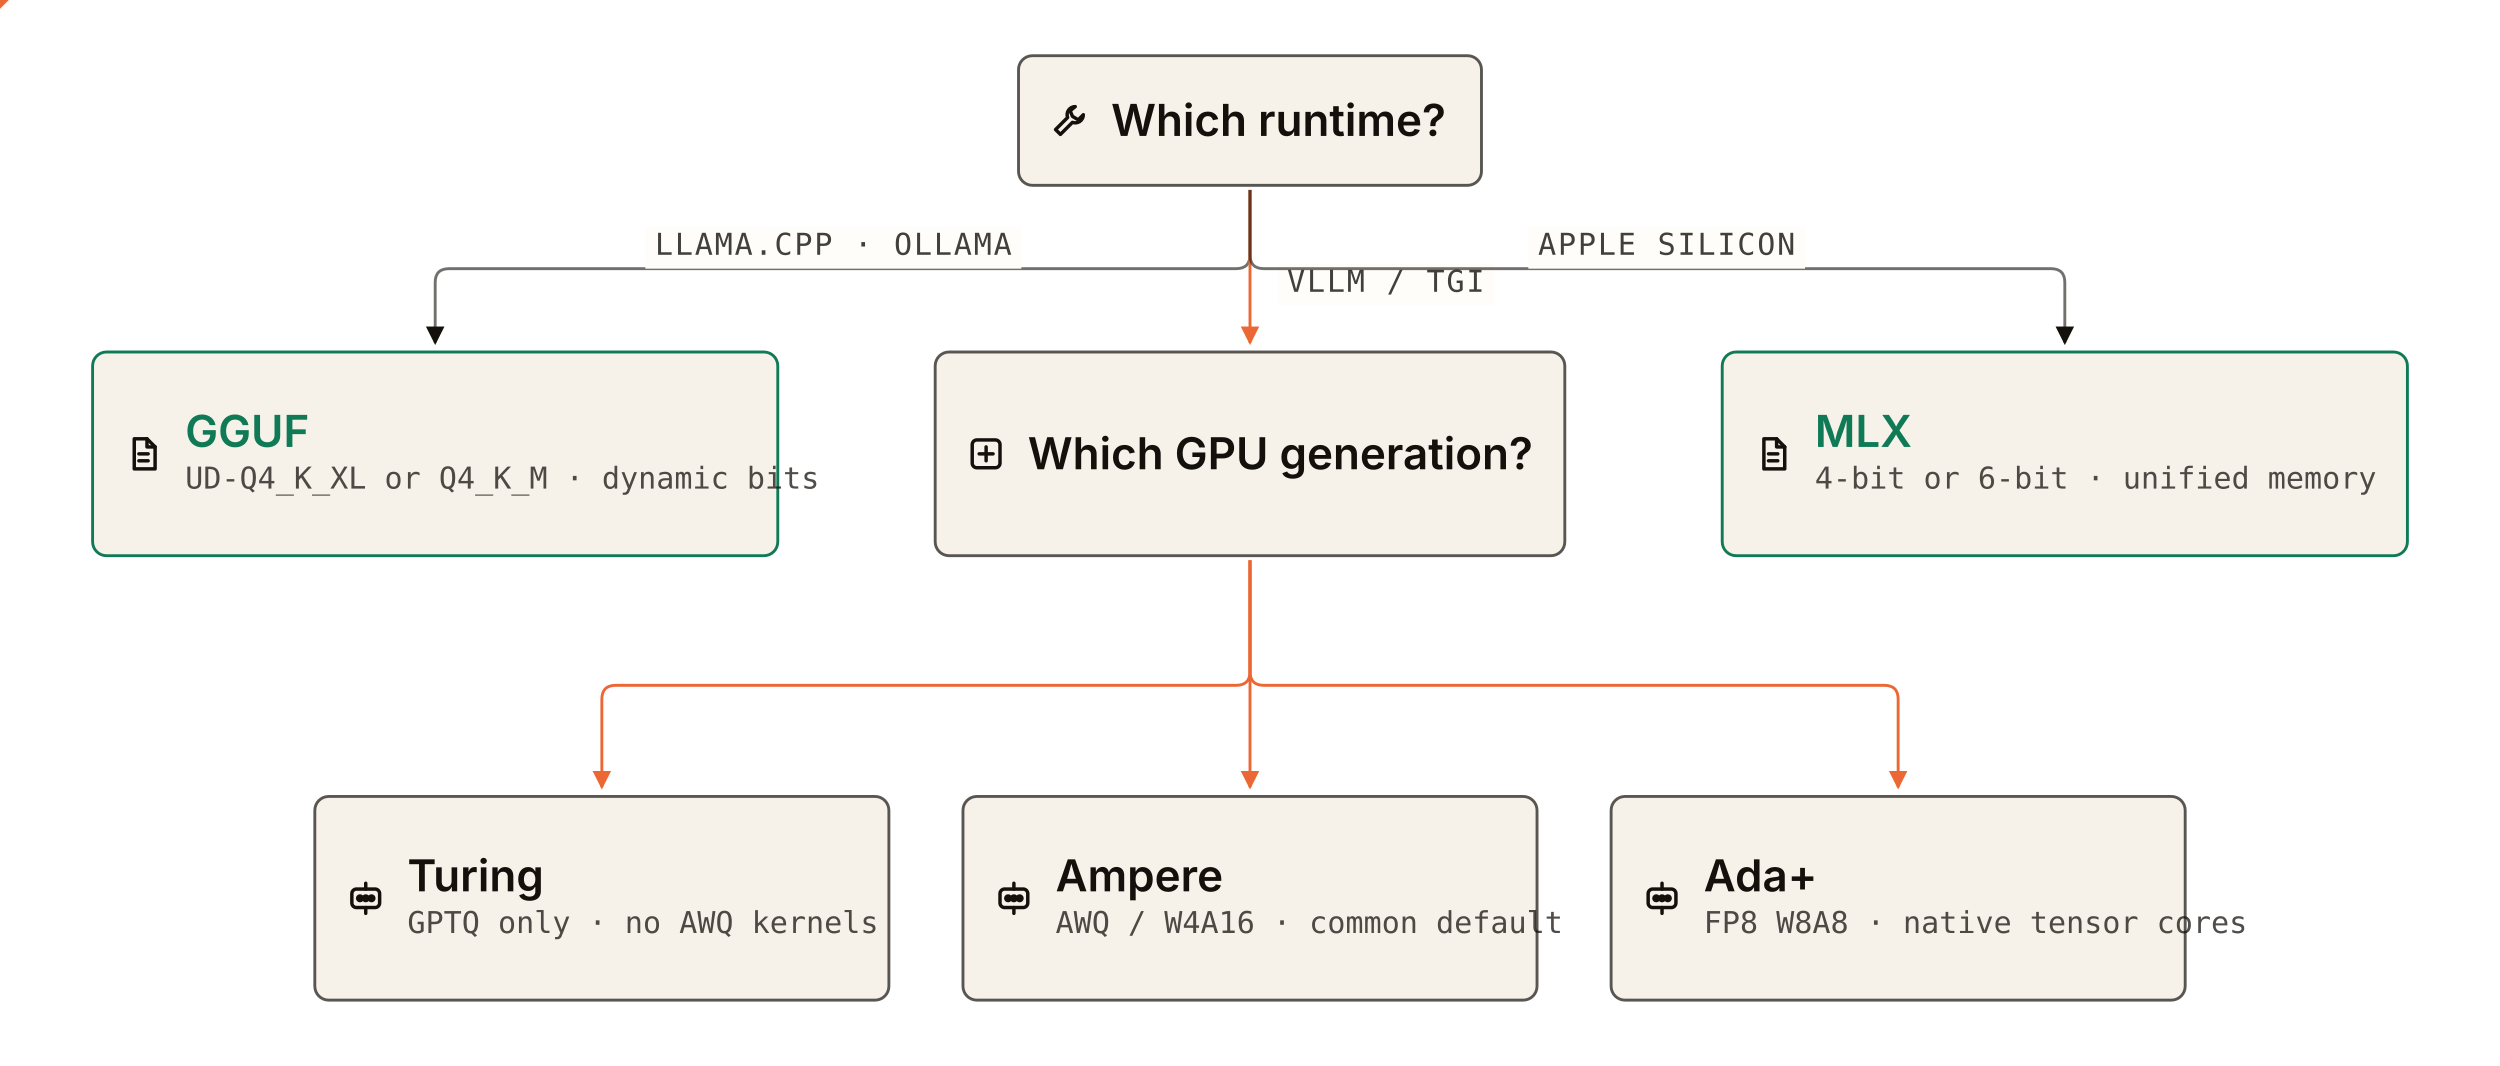
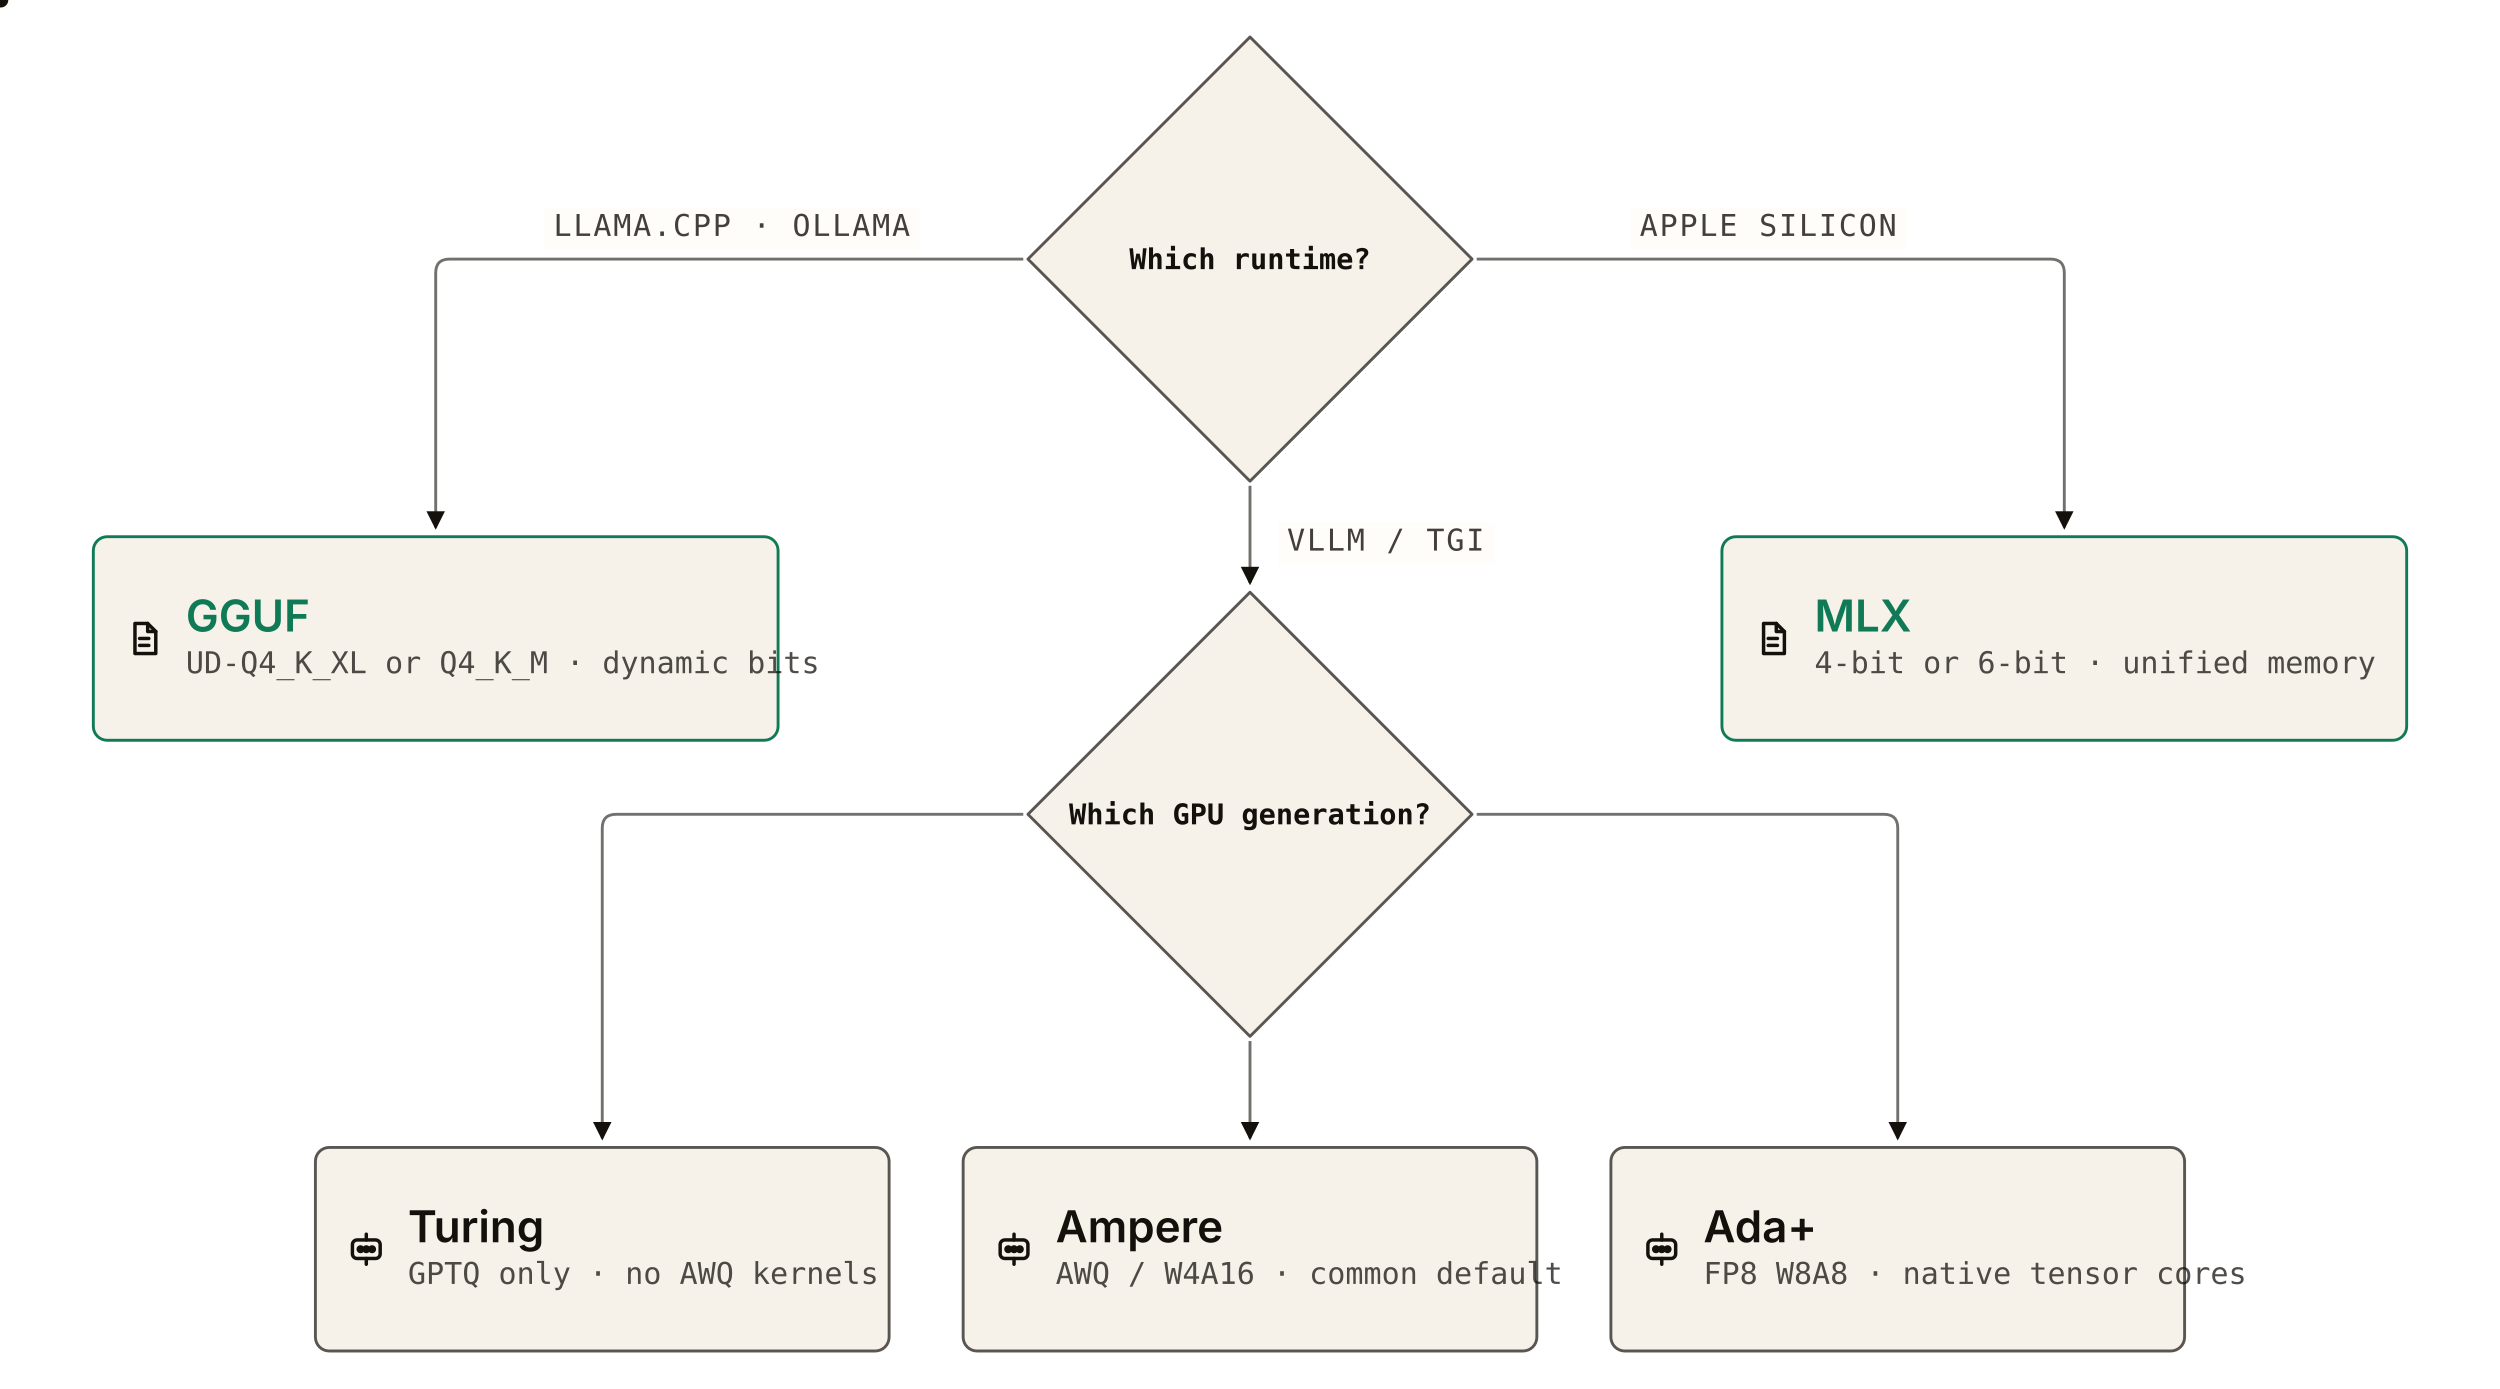
- <svg xmlns="http://www.w3.org/2000/svg" viewBox="0 0 1080 460" width="960" height="409" color="#14110d" font-family="ui-sans-serif, system-ui, -apple-system, 'Segoe UI', Inter, Helvetica, Arial, sans-serif" role="img" aria-label="Decision tree. Which runtime: llama.cpp or Ollama lead to GGUF (UD-Q4_K_XL or Q4_K_M, dynamic bits per layer); Apple Silicon leads to MLX (4-bit or 6-bit, unified memory); vLLM or TGI lead to a second question, which GPU generation: Turing takes GPTQ only with no AWQ kernels, Ampere takes AWQ or W4A16 as the common default, Ada and later take FP8 W8A8 on native FP8 tensor cores.">
+ <svg xmlns="http://www.w3.org/2000/svg" viewBox="0 0 1080 600" width="960" height="533" color="#14110d" font-family="ui-sans-serif, system-ui, -apple-system, 'Segoe UI', Inter, Helvetica, Arial, sans-serif" role="img" aria-label="Decision tree. Which runtime: llama.cpp or Ollama lead to GGUF (UD-Q4_K_XL or Q4_K_M, dynamic bits per layer); Apple Silicon leads to MLX (4-bit or 6-bit, unified memory); vLLM or TGI lead to a second question, which GPU generation: Turing takes GPTQ only with no AWQ kernels, Ampere takes AWQ or W4A16 as the common default, Ada and later take FP8 W8A8 on native FP8 tensor cores.">
  <style>text{user-select:none}</style>
  <g transform="translate(0,0)">
    <defs>
      <marker id="qd-head" markerWidth="8" markerHeight="8" refX="7" refY="4" orient="auto-start-reverse" markerUnits="userSpaceOnUse">
        <path d="M0,0 L8,4 L0,8 z" fill="currentColor" />
      </marker>
      <marker id="qd-head-accent" markerWidth="8" markerHeight="8" refX="7" refY="4" orient="auto-start-reverse" markerUnits="userSpaceOnUse">
        <path d="M0,0 L8,4 L0,8 z" fill="#0f7a55" />
      </marker>
      <marker id="qd-head-request" markerWidth="8" markerHeight="8" refX="7" refY="4" orient="auto-start-reverse" markerUnits="userSpaceOnUse">
        <path d="M0,0 L8,4 L0,8 z" fill="#2a78d6" />
      </marker>
      <marker id="qd-head-response" markerWidth="8" markerHeight="8" refX="7" refY="4" orient="auto-start-reverse" markerUnits="userSpaceOnUse">
        <path d="M0,0 L8,4 L0,8 z" fill="#0f7a55" />
      </marker>
      <marker id="qd-head-change" markerWidth="8" markerHeight="8" refX="7" refY="4" orient="auto-start-reverse" markerUnits="userSpaceOnUse">
        <path d="M0,0 L8,4 L0,8 z" fill="#eb6834" />
      </marker>
    </defs>
-     <g data-uipack="node">
-       <rect x="440" y="24" width="200" height="56" rx="6" fill="#f6f2ea" stroke="currentColor" stroke-opacity="0.7" stroke-width="1.25" />
-       <path class="uipack__touch-target" d="M 440 24 h 200 v 56 h -200 Z" fill="transparent" stroke="none" aria-hidden="true" />
-       <g transform="translate(454, 44)" fill="none" stroke="currentColor" stroke-width="1.5" stroke-linecap="round" stroke-linejoin="round">
-         <path d="M10.5 2a3.5 3.5 0 0 0-3.3 4.7L2 11.9l2.1 2.1 5.2-5.2A3.5 3.5 0 0 0 14 5.5L11.8 7.7 9.3 6.2l-1-2.4z" />
-       </g>
-       <text x="480" y="58.65" text-anchor="start" font-size="19" font-weight="600" fill="currentColor">Which runtime?</text>
+     <g data-uipack="decision">
+       <path d="M 540 16 L 636 112 L 540 208 L 444 112 Z" fill="#f6f2ea" stroke="currentColor" stroke-opacity="0.7" stroke-width="1.25" stroke-linejoin="round" />
+       <text x="540" y="116.331" text-anchor="middle" font-family="ui-monospace, SFMono-Regular, Menlo, Consolas, monospace" font-size="12.375" font-weight="700" fill="currentColor">Which runtime?</text>
    </g>
-     <path data-uipack="connector" d="M540,82 L540,110 Q540,116 534,116 L194,116 Q188,116 188,122 L188,148" fill="none" stroke="currentColor" stroke-opacity="0.6" stroke-width="1.25" marker-end="url(#qd-head)" />
+     <path data-uipack="connector" d="M442,112 L194,112 Q188,112 188,118 L188,228" fill="none" stroke="currentColor" stroke-opacity="0.6" stroke-width="1.25" marker-end="url(#qd-head)" />
    <g data-uipack="label">
-       <rect x="278.78" y="98" width="162.44" height="18" fill="#fffdf9" />
-       <text x="360" y="110" text-anchor="middle" font-size="13" font-family="ui-monospace, SFMono-Regular, Menlo, Consolas, monospace" letter-spacing=".06em" fill="currentColor" fill-opacity="0.8">LLAMA.CPP · OLLAMA</text>
+       <rect x="234.78" y="90" width="162.44" height="18" fill="#fffdf9" />
+       <text x="316" y="102" text-anchor="middle" font-size="13" font-family="ui-monospace, SFMono-Regular, Menlo, Consolas, monospace" letter-spacing=".06em" fill="currentColor" fill-opacity="0.8">LLAMA.CPP · OLLAMA</text>
    </g>
    <g data-uipack="packet">
      <g>
        <circle cx="0" cy="0" r="4" fill="currentColor" stroke="#fffdf9" stroke-width="1.5" />
        <animateTransform attributeName="transform" type="scale" dur="2s" begin="0s" repeatCount="indefinite" calcMode="spline" values="0;1.2;1;1;0" keyTimes="0;0.084;0.14;0.84;1" keySplines="0.2 0.9 0.3 1;0.4 0 0.6 1;0 0 1 1;0.6 0 0.9 0.4" />
      </g>
-       <animateMotion dur="2s" begin="0s" repeatCount="indefinite" path="M540,86 L540,110 Q540,116 534,116 L194,116 Q188,116 188,122 L188,140" calcMode="linear" />
+       <animateMotion dur="2s" begin="0s" repeatCount="indefinite" path="M438,112 L194,112 Q188,112 188,118 L188,220" calcMode="linear" />
    </g>
-     <path data-uipack="connector" data-kind="change" d="M540,82 L540,148" fill="none" stroke="#eb6834" stroke-opacity="1" stroke-width="1.25" marker-end="url(#qd-head-change)" />
+     <path data-uipack="connector" d="M638,112 L886,112 Q892,112 892,118 L892,228" fill="none" stroke="currentColor" stroke-opacity="0.6" stroke-width="1.25" marker-end="url(#qd-head)" />
    <g data-uipack="label">
-       <rect x="552" y="114" width="93.8" height="18" fill="#fffdf9" />
-       <text x="556" y="126" text-anchor="start" font-size="13" font-family="ui-monospace, SFMono-Regular, Menlo, Consolas, monospace" letter-spacing=".06em" fill="currentColor" fill-opacity="0.8">VLLM / TGI</text>
-     </g>
-     <g data-uipack="packet" data-kind="change">
-       <g>
-         <path d="M0,-4.8 L4.8,0 L0,4.8 L-4.8,0 Z" fill="#eb6834" stroke="#fffdf9" stroke-width="1.5" />
-         <animateTransform attributeName="transform" type="scale" dur="1.4s" begin="-0.4s" repeatCount="indefinite" calcMode="spline" values="0;1.2;1;1;0" keyTimes="0;0.12;0.2;0.8;1" keySplines="0.2 0.9 0.3 1;0.4 0 0.6 1;0 0 1 1;0.6 0 0.9 0.4" />
-       </g>
-       <animateMotion dur="1.4s" begin="-0.4s" repeatCount="indefinite" path="M540,86 L540,140" calcMode="linear" />
-     </g>
-     <path data-uipack="connector" d="M540,82 L540,110 Q540,116 546,116 L886,116 Q892,116 892,122 L892,148" fill="none" stroke="currentColor" stroke-opacity="0.6" stroke-width="1.25" marker-end="url(#qd-head)" />
-     <g data-uipack="label">
-       <rect x="660.23" y="98" width="119.54" height="18" fill="#fffdf9" />
-       <text x="720" y="110" text-anchor="middle" font-size="13" font-family="ui-monospace, SFMono-Regular, Menlo, Consolas, monospace" letter-spacing=".06em" fill="currentColor" fill-opacity="0.8">APPLE SILICON</text>
+       <rect x="704.23" y="90" width="119.54" height="18" fill="#fffdf9" />
+       <text x="764" y="102" text-anchor="middle" font-size="13" font-family="ui-monospace, SFMono-Regular, Menlo, Consolas, monospace" letter-spacing=".06em" fill="currentColor" fill-opacity="0.8">APPLE SILICON</text>
    </g>
    <g data-uipack="packet">
      <g>
        <circle cx="0" cy="0" r="4" fill="currentColor" stroke="#fffdf9" stroke-width="1.5" />
        <animateTransform attributeName="transform" type="scale" dur="2s" begin="-1s" repeatCount="indefinite" calcMode="spline" values="0;1.2;1;1;0" keyTimes="0;0.084;0.14;0.84;1" keySplines="0.2 0.9 0.3 1;0.4 0 0.6 1;0 0 1 1;0.6 0 0.9 0.4" />
      </g>
-       <animateMotion dur="2s" begin="-1s" repeatCount="indefinite" path="M540,86 L540,110 Q540,116 546,116 L886,116 Q892,116 892,122 L892,140" calcMode="linear" />
+       <animateMotion dur="2s" begin="-1s" repeatCount="indefinite" path="M642,112 L886,112 Q892,112 892,118 L892,220" calcMode="linear" />
+     </g>
+     <path data-uipack="connector" d="M540,210 L540,252" fill="none" stroke="currentColor" stroke-opacity="0.6" stroke-width="1.25" marker-end="url(#qd-head)" />
+     <g data-uipack="label">
+       <rect x="552" y="226" width="93.8" height="18" fill="#fffdf9" />
+       <text x="556" y="238" text-anchor="start" font-size="13" font-family="ui-monospace, SFMono-Regular, Menlo, Consolas, monospace" letter-spacing=".06em" fill="currentColor" fill-opacity="0.8">VLLM / TGI</text>
+     </g>
+     <g data-uipack="packet">
+       <g>
+         <circle cx="0" cy="0" r="4" fill="currentColor" stroke="#fffdf9" stroke-width="1.5" />
+         <animateTransform attributeName="transform" type="scale" dur="1.4s" begin="-0.4s" repeatCount="indefinite" calcMode="spline" values="0;1.2;1;1;0" keyTimes="0;0.12;0.2;0.8;1" keySplines="0.2 0.9 0.3 1;0.4 0 0.6 1;0 0 1 1;0.6 0 0.9 0.4" />
+       </g>
+       <animateMotion dur="1.4s" begin="-0.4s" repeatCount="indefinite" path="M540,214 L540,244" calcMode="linear" />
    </g>
    <g data-uipack="node">
-       <rect x="40" y="152" width="296" height="88" rx="6" fill="#f6f2ea" stroke="#0f7a55" stroke-opacity="1" stroke-width="1.25" />
-       <path class="uipack__touch-target" d="M 40 152 h 296 v 88 h -296 Z" fill="transparent" stroke="none" aria-hidden="true" />
-       <g transform="translate(54, 188)" fill="none" stroke="currentColor" stroke-width="1.5" stroke-linecap="round" stroke-linejoin="round">
+       <rect x="40" y="232" width="296" height="88" rx="6" fill="#f6f2ea" stroke="#0f7a55" stroke-opacity="1" stroke-width="1.25" />
+       <path class="uipack__touch-target" d="M 40 232 h 296 v 88 h -296 Z" fill="transparent" stroke="none" aria-hidden="true" />
+       <g transform="translate(54, 268)" fill="none" stroke="currentColor" stroke-width="1.5" stroke-linecap="round" stroke-linejoin="round">
        <path d="M4 1.5h5.5L13 5v9.5H4z" />
        <path d="M9.5 1.5V5H13M6 8h4M6 11h4" />
      </g>
-       <text x="80" y="193" text-anchor="start" font-size="19" font-weight="600" fill="#0f7a55">GGUF</text>
-       <text x="80" y="211" text-anchor="start" font-size="13" font-family="ui-monospace, SFMono-Regular, Menlo, Consolas, monospace" fill="currentColor" fill-opacity="0.75">UD-Q4_K_XL or Q4_K_M · dynamic bits</text>
+       <text x="80" y="273" text-anchor="start" font-size="19" font-weight="600" fill="#0f7a55">GGUF</text>
+       <text x="80" y="291" text-anchor="start" font-size="13" font-family="ui-monospace, SFMono-Regular, Menlo, Consolas, monospace" fill="currentColor" fill-opacity="0.75">UD-Q4_K_XL or Q4_K_M · dynamic bits</text>
    </g>
    <g data-uipack="node">
-       <rect x="404" y="152" width="272" height="88" rx="6" fill="#f6f2ea" stroke="currentColor" stroke-opacity="0.7" stroke-width="1.25" />
-       <path class="uipack__touch-target" d="M 404 152 h 272 v 88 h -272 Z" fill="transparent" stroke="none" aria-hidden="true" />
-       <g transform="translate(418, 188)" fill="none" stroke="currentColor" stroke-width="1.5" stroke-linecap="round" stroke-linejoin="round">
-         <rect x="2" y="2" width="12" height="12" rx="2" />
-         <path d="M5 8h6M8 5v6" />
-       </g>
-       <text x="444" y="202.65" text-anchor="start" font-size="19" font-weight="600" fill="currentColor">Which GPU generation?</text>
-     </g>
-     <g data-uipack="node">
-       <rect x="744" y="152" width="296" height="88" rx="6" fill="#f6f2ea" stroke="#0f7a55" stroke-opacity="1" stroke-width="1.25" />
-       <path class="uipack__touch-target" d="M 744 152 h 296 v 88 h -296 Z" fill="transparent" stroke="none" aria-hidden="true" />
-       <g transform="translate(758, 188)" fill="none" stroke="currentColor" stroke-width="1.5" stroke-linecap="round" stroke-linejoin="round">
+       <rect x="744" y="232" width="296" height="88" rx="6" fill="#f6f2ea" stroke="#0f7a55" stroke-opacity="1" stroke-width="1.25" />
+       <path class="uipack__touch-target" d="M 744 232 h 296 v 88 h -296 Z" fill="transparent" stroke="none" aria-hidden="true" />
+       <g transform="translate(758, 268)" fill="none" stroke="currentColor" stroke-width="1.5" stroke-linecap="round" stroke-linejoin="round">
        <path d="M4 1.5h5.5L13 5v9.5H4z" />
        <path d="M9.5 1.5V5H13M6 8h4M6 11h4" />
      </g>
-       <text x="784" y="193" text-anchor="start" font-size="19" font-weight="600" fill="#0f7a55">MLX</text>
-       <text x="784" y="211" text-anchor="start" font-size="13" font-family="ui-monospace, SFMono-Regular, Menlo, Consolas, monospace" fill="currentColor" fill-opacity="0.75">4-bit or 6-bit · unified memory</text>
+       <text x="784" y="273" text-anchor="start" font-size="19" font-weight="600" fill="#0f7a55">MLX</text>
+       <text x="784" y="291" text-anchor="start" font-size="13" font-family="ui-monospace, SFMono-Regular, Menlo, Consolas, monospace" fill="currentColor" fill-opacity="0.75">4-bit or 6-bit · unified memory</text>
+     </g>
+     <g data-uipack="decision">
+       <path d="M 540 256 L 636 352 L 540 448 L 444 352 Z" fill="#f6f2ea" stroke="currentColor" stroke-opacity="0.7" stroke-width="1.25" stroke-linejoin="round" />
+       <text x="540" y="356.331" text-anchor="middle" font-family="ui-monospace, SFMono-Regular, Menlo, Consolas, monospace" font-size="12.375" font-weight="700" fill="currentColor">Which GPU generation?</text>
    </g>
    <g>
-       <path data-uipack="connector" data-kind="change" d="M540,242 L540,290 Q540,296 534,296 L266,296 Q260,296 260,302 L260,340" fill="none" stroke="#eb6834" stroke-opacity="1" stroke-width="1.25" marker-end="url(#qd-head-change)" />
-       <g data-uipack="packet" data-kind="change">
+       <path data-uipack="connector" d="M442,352 L266,352 Q260,352 260,358 L260,492" fill="none" stroke="currentColor" stroke-opacity="0.6" stroke-width="1.25" marker-end="url(#qd-head)" />
+       <g data-uipack="packet">
        <g>
-           <path d="M0,-4.8 L4.8,0 L0,4.8 L-4.8,0 Z" fill="#eb6834" stroke="#fffdf9" stroke-width="1.5" />
+           <circle cx="0" cy="0" r="4" fill="currentColor" stroke="#fffdf9" stroke-width="1.5" />
          <animateTransform attributeName="transform" type="scale" dur="1.8s" begin="0s" repeatCount="indefinite" calcMode="spline" values="0;1.2;1;1;0" keyTimes="0;0.093;0.156;0.822;1" keySplines="0.2 0.9 0.3 1;0.4 0 0.6 1;0 0 1 1;0.6 0 0.9 0.4" />
        </g>
-         <animateMotion dur="1.8s" begin="0s" repeatCount="indefinite" path="M540,246 L540,290 Q540,296 534,296 L266,296 Q260,296 260,302 L260,332" calcMode="linear" />
+         <animateMotion dur="1.8s" begin="0s" repeatCount="indefinite" path="M438,352 L266,352 Q260,352 260,358 L260,484" calcMode="linear" />
      </g>
    </g>
    <g>
-       <path data-uipack="connector" data-kind="change" d="M540,242 L540,296 L540,296 L540,340" fill="none" stroke="#eb6834" stroke-opacity="1" stroke-width="1.25" marker-end="url(#qd-head-change)" />
-       <g data-uipack="packet" data-kind="change">
+       <path data-uipack="connector" d="M540,450 L540,492" fill="none" stroke="currentColor" stroke-opacity="0.6" stroke-width="1.25" marker-end="url(#qd-head)" />
+       <g data-uipack="packet">
        <g>
-           <path d="M0,-4.8 L4.8,0 L0,4.8 L-4.8,0 Z" fill="#eb6834" stroke="#fffdf9" stroke-width="1.5" />
+           <circle cx="0" cy="0" r="4" fill="currentColor" stroke="#fffdf9" stroke-width="1.5" />
          <animateTransform attributeName="transform" type="scale" dur="1.8s" begin="-0.6s" repeatCount="indefinite" calcMode="spline" values="0;1.2;1;1;0" keyTimes="0;0.093;0.156;0.822;1" keySplines="0.2 0.9 0.3 1;0.4 0 0.6 1;0 0 1 1;0.6 0 0.9 0.4" />
        </g>
-         <animateMotion dur="1.8s" begin="-0.6s" repeatCount="indefinite" path="M540,246 L540,296 L540,296 L540,332" calcMode="linear" />
+         <animateMotion dur="1.8s" begin="-0.6s" repeatCount="indefinite" path="M540,454 L540,484" calcMode="linear" />
      </g>
    </g>
    <g>
-       <path data-uipack="connector" data-kind="change" d="M540,242 L540,290 Q540,296 546,296 L814,296 Q820,296 820,302 L820,340" fill="none" stroke="#eb6834" stroke-opacity="1" stroke-width="1.25" marker-end="url(#qd-head-change)" />
-       <g data-uipack="packet" data-kind="change">
+       <path data-uipack="connector" d="M638,352 L814,352 Q820,352 820,358 L820,492" fill="none" stroke="currentColor" stroke-opacity="0.6" stroke-width="1.25" marker-end="url(#qd-head)" />
+       <g data-uipack="packet">
        <g>
-           <path d="M0,-4.8 L4.8,0 L0,4.8 L-4.8,0 Z" fill="#eb6834" stroke="#fffdf9" stroke-width="1.5" />
+           <circle cx="0" cy="0" r="4" fill="currentColor" stroke="#fffdf9" stroke-width="1.5" />
          <animateTransform attributeName="transform" type="scale" dur="1.8s" begin="-1.2s" repeatCount="indefinite" calcMode="spline" values="0;1.2;1;1;0" keyTimes="0;0.093;0.156;0.822;1" keySplines="0.2 0.9 0.3 1;0.4 0 0.6 1;0 0 1 1;0.6 0 0.9 0.4" />
        </g>
-         <animateMotion dur="1.8s" begin="-1.2s" repeatCount="indefinite" path="M540,246 L540,290 Q540,296 546,296 L814,296 Q820,296 820,302 L820,332" calcMode="linear" />
+         <animateMotion dur="1.8s" begin="-1.2s" repeatCount="indefinite" path="M642,352 L814,352 Q820,352 820,358 L820,484" calcMode="linear" />
      </g>
    </g>
    <g data-uipack="node">
-       <rect x="136" y="344" width="248" height="88" rx="6" fill="#f6f2ea" stroke="currentColor" stroke-opacity="0.7" stroke-width="1.25" />
-       <path class="uipack__touch-target" d="M 136 344 h 248 v 88 h -248 Z" fill="transparent" stroke="none" aria-hidden="true" />
-       <g transform="translate(150, 380)" fill="none" stroke="currentColor" stroke-width="1.5" stroke-linecap="round" stroke-linejoin="round">
+       <rect x="136" y="496" width="248" height="88" rx="6" fill="#f6f2ea" stroke="currentColor" stroke-opacity="0.7" stroke-width="1.25" />
+       <path class="uipack__touch-target" d="M 136 496 h 248 v 88 h -248 Z" fill="transparent" stroke="none" aria-hidden="true" />
+       <g transform="translate(150, 532)" fill="none" stroke="currentColor" stroke-width="1.5" stroke-linecap="round" stroke-linejoin="round">
        <rect x="2" y="4" width="12" height="8" rx="2" />
        <circle cx="5.5" cy="8" r="1" fill="currentColor" />
        <circle cx="8" cy="8" r="1" fill="currentColor" />
        <circle cx="10.5" cy="8" r="1" fill="currentColor" />
        <path d="M8 1.5V4M8 12v2.5" />
      </g>
-       <text x="176" y="385" text-anchor="start" font-size="19" font-weight="600" fill="currentColor">Turing</text>
-       <text x="176" y="403" text-anchor="start" font-size="13" font-family="ui-monospace, SFMono-Regular, Menlo, Consolas, monospace" fill="currentColor" fill-opacity="0.75">GPTQ only · no AWQ kernels</text>
+       <text x="176" y="537" text-anchor="start" font-size="19" font-weight="600" fill="currentColor">Turing</text>
+       <text x="176" y="555" text-anchor="start" font-size="13" font-family="ui-monospace, SFMono-Regular, Menlo, Consolas, monospace" fill="currentColor" fill-opacity="0.75">GPTQ only · no AWQ kernels</text>
    </g>
    <g data-uipack="node">
-       <rect x="416" y="344" width="248" height="88" rx="6" fill="#f6f2ea" stroke="currentColor" stroke-opacity="0.7" stroke-width="1.25" />
-       <path class="uipack__touch-target" d="M 416 344 h 248 v 88 h -248 Z" fill="transparent" stroke="none" aria-hidden="true" />
-       <g transform="translate(430, 380)" fill="none" stroke="currentColor" stroke-width="1.5" stroke-linecap="round" stroke-linejoin="round">
+       <rect x="416" y="496" width="248" height="88" rx="6" fill="#f6f2ea" stroke="currentColor" stroke-opacity="0.7" stroke-width="1.25" />
+       <path class="uipack__touch-target" d="M 416 496 h 248 v 88 h -248 Z" fill="transparent" stroke="none" aria-hidden="true" />
+       <g transform="translate(430, 532)" fill="none" stroke="currentColor" stroke-width="1.5" stroke-linecap="round" stroke-linejoin="round">
        <rect x="2" y="4" width="12" height="8" rx="2" />
        <circle cx="5.5" cy="8" r="1" fill="currentColor" />
        <circle cx="8" cy="8" r="1" fill="currentColor" />
        <circle cx="10.5" cy="8" r="1" fill="currentColor" />
        <path d="M8 1.5V4M8 12v2.5" />
      </g>
-       <text x="456" y="385" text-anchor="start" font-size="19" font-weight="600" fill="currentColor">Ampere</text>
-       <text x="456" y="403" text-anchor="start" font-size="13" font-family="ui-monospace, SFMono-Regular, Menlo, Consolas, monospace" fill="currentColor" fill-opacity="0.75">AWQ / W4A16 · common default</text>
+       <text x="456" y="537" text-anchor="start" font-size="19" font-weight="600" fill="currentColor">Ampere</text>
+       <text x="456" y="555" text-anchor="start" font-size="13" font-family="ui-monospace, SFMono-Regular, Menlo, Consolas, monospace" fill="currentColor" fill-opacity="0.75">AWQ / W4A16 · common default</text>
    </g>
    <g data-uipack="node">
-       <rect x="696" y="344" width="248" height="88" rx="6" fill="#f6f2ea" stroke="currentColor" stroke-opacity="0.7" stroke-width="1.25" />
-       <path class="uipack__touch-target" d="M 696 344 h 248 v 88 h -248 Z" fill="transparent" stroke="none" aria-hidden="true" />
-       <g transform="translate(710, 380)" fill="none" stroke="currentColor" stroke-width="1.5" stroke-linecap="round" stroke-linejoin="round">
+       <rect x="696" y="496" width="248" height="88" rx="6" fill="#f6f2ea" stroke="currentColor" stroke-opacity="0.7" stroke-width="1.25" />
+       <path class="uipack__touch-target" d="M 696 496 h 248 v 88 h -248 Z" fill="transparent" stroke="none" aria-hidden="true" />
+       <g transform="translate(710, 532)" fill="none" stroke="currentColor" stroke-width="1.5" stroke-linecap="round" stroke-linejoin="round">
        <rect x="2" y="4" width="12" height="8" rx="2" />
        <circle cx="5.5" cy="8" r="1" fill="currentColor" />
        <circle cx="8" cy="8" r="1" fill="currentColor" />
        <circle cx="10.5" cy="8" r="1" fill="currentColor" />
        <path d="M8 1.5V4M8 12v2.5" />
      </g>
-       <text x="736" y="385" text-anchor="start" font-size="19" font-weight="600" fill="currentColor">Ada+</text>
-       <text x="736" y="403" text-anchor="start" font-size="13" font-family="ui-monospace, SFMono-Regular, Menlo, Consolas, monospace" fill="currentColor" fill-opacity="0.75">FP8 W8A8 · native tensor cores</text>
+       <text x="736" y="537" text-anchor="start" font-size="19" font-weight="600" fill="currentColor">Ada+</text>
+       <text x="736" y="555" text-anchor="start" font-size="13" font-family="ui-monospace, SFMono-Regular, Menlo, Consolas, monospace" fill="currentColor" fill-opacity="0.75">FP8 W8A8 · native tensor cores</text>
    </g>
  </g>
</svg>
